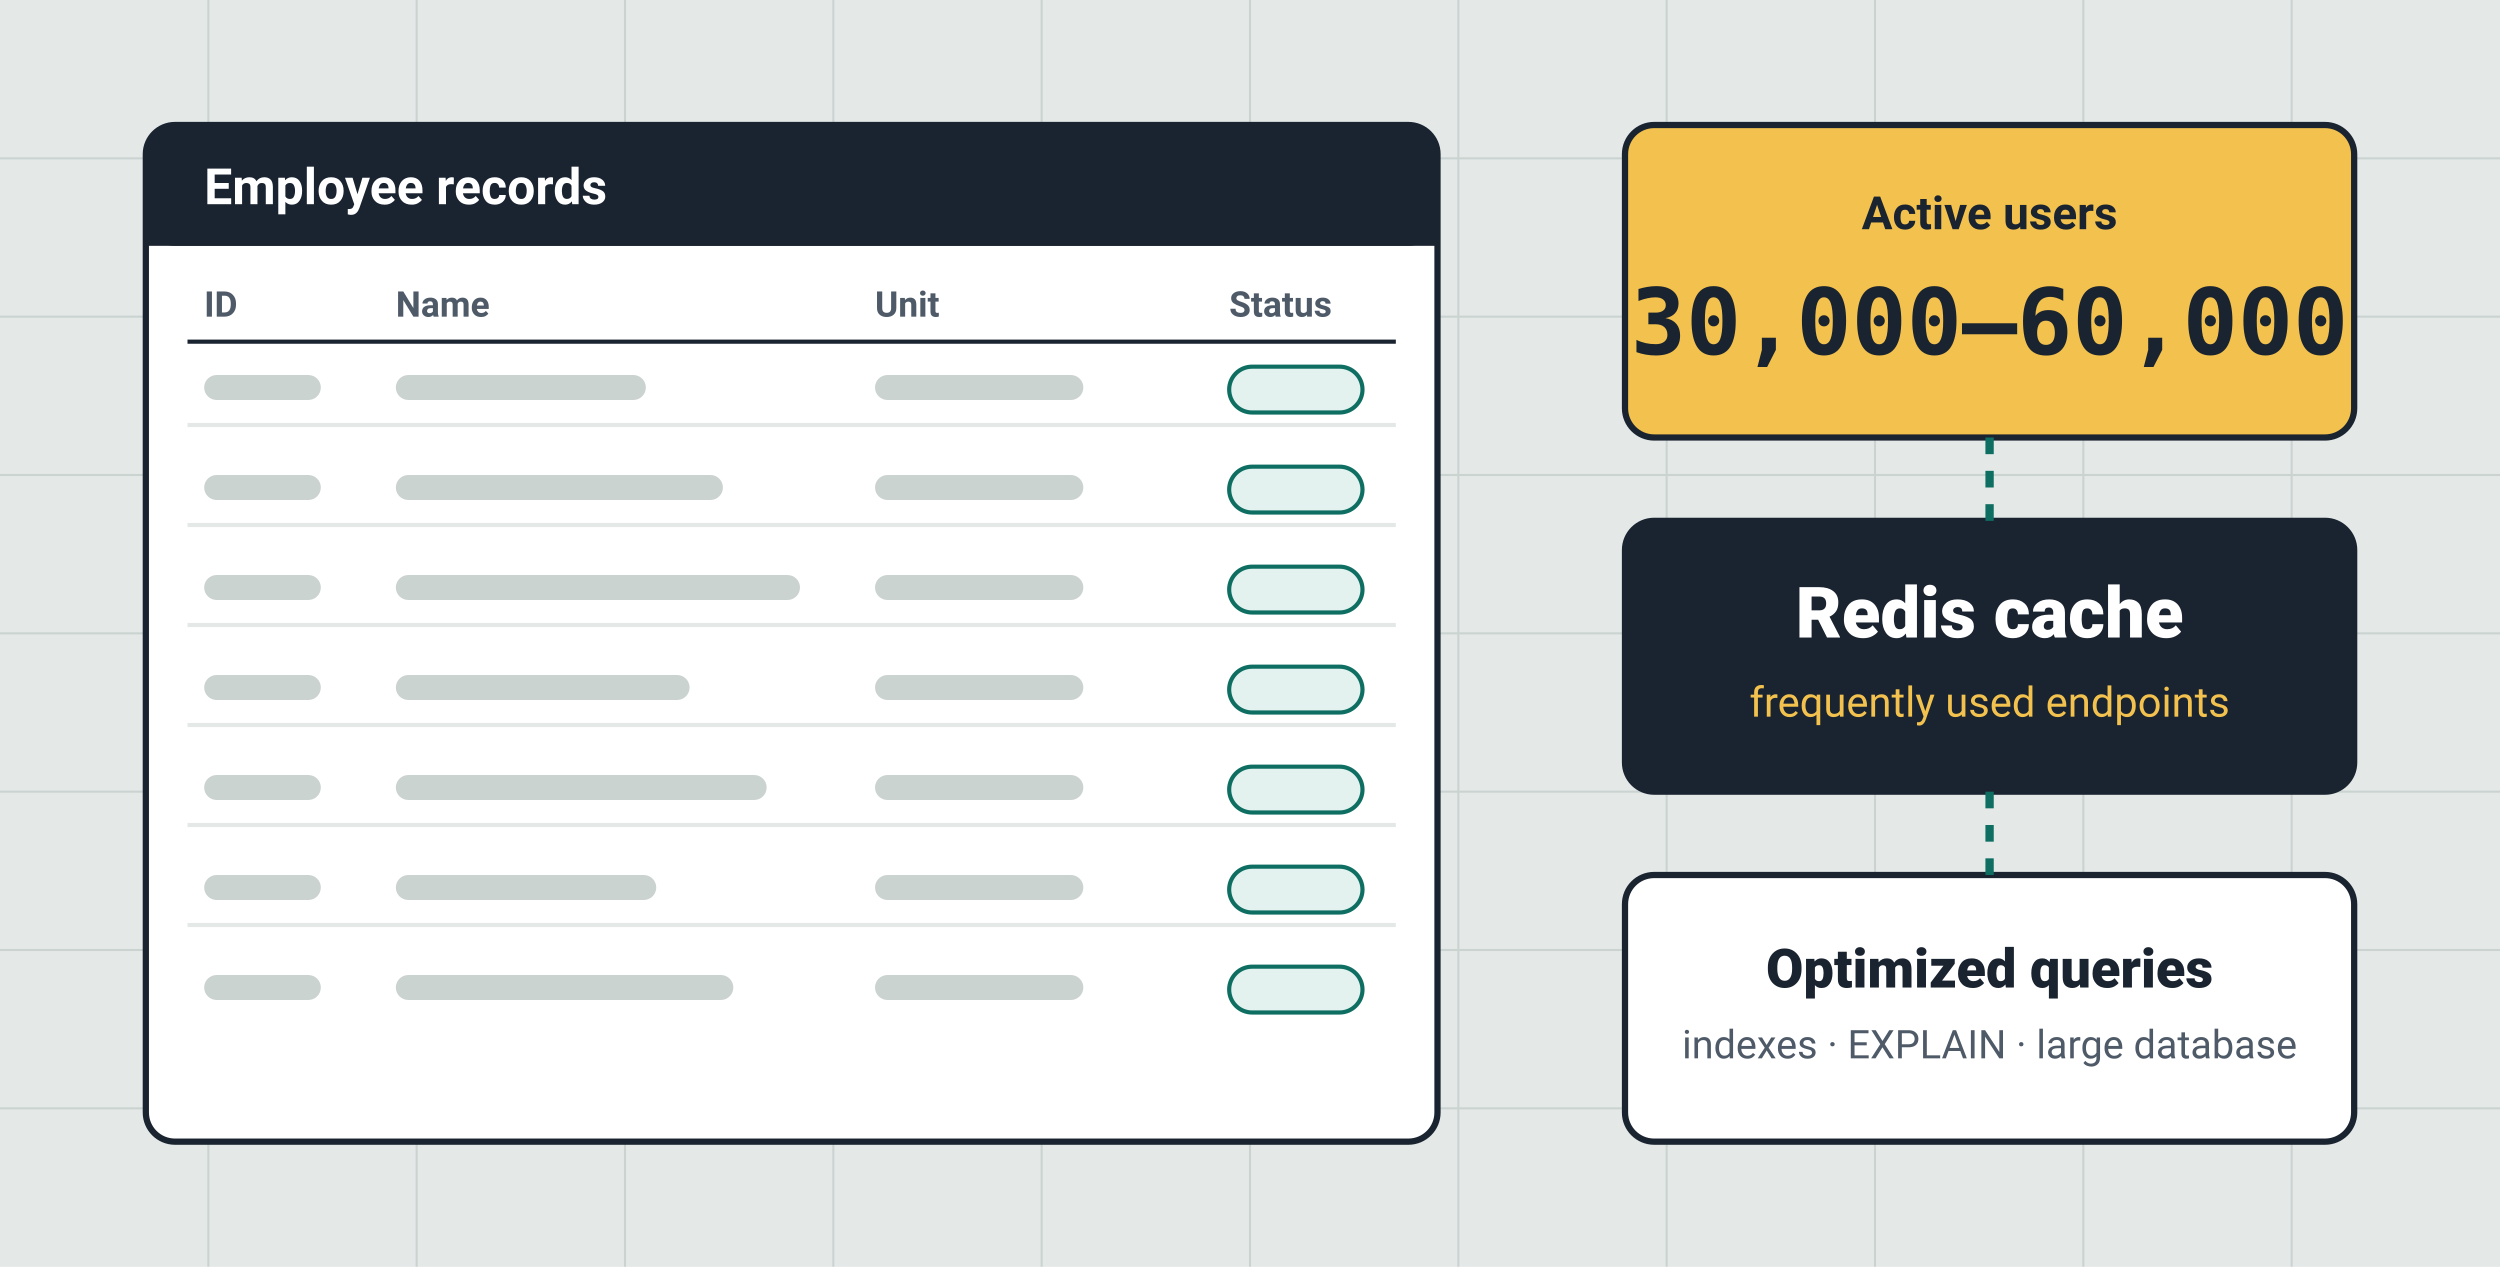
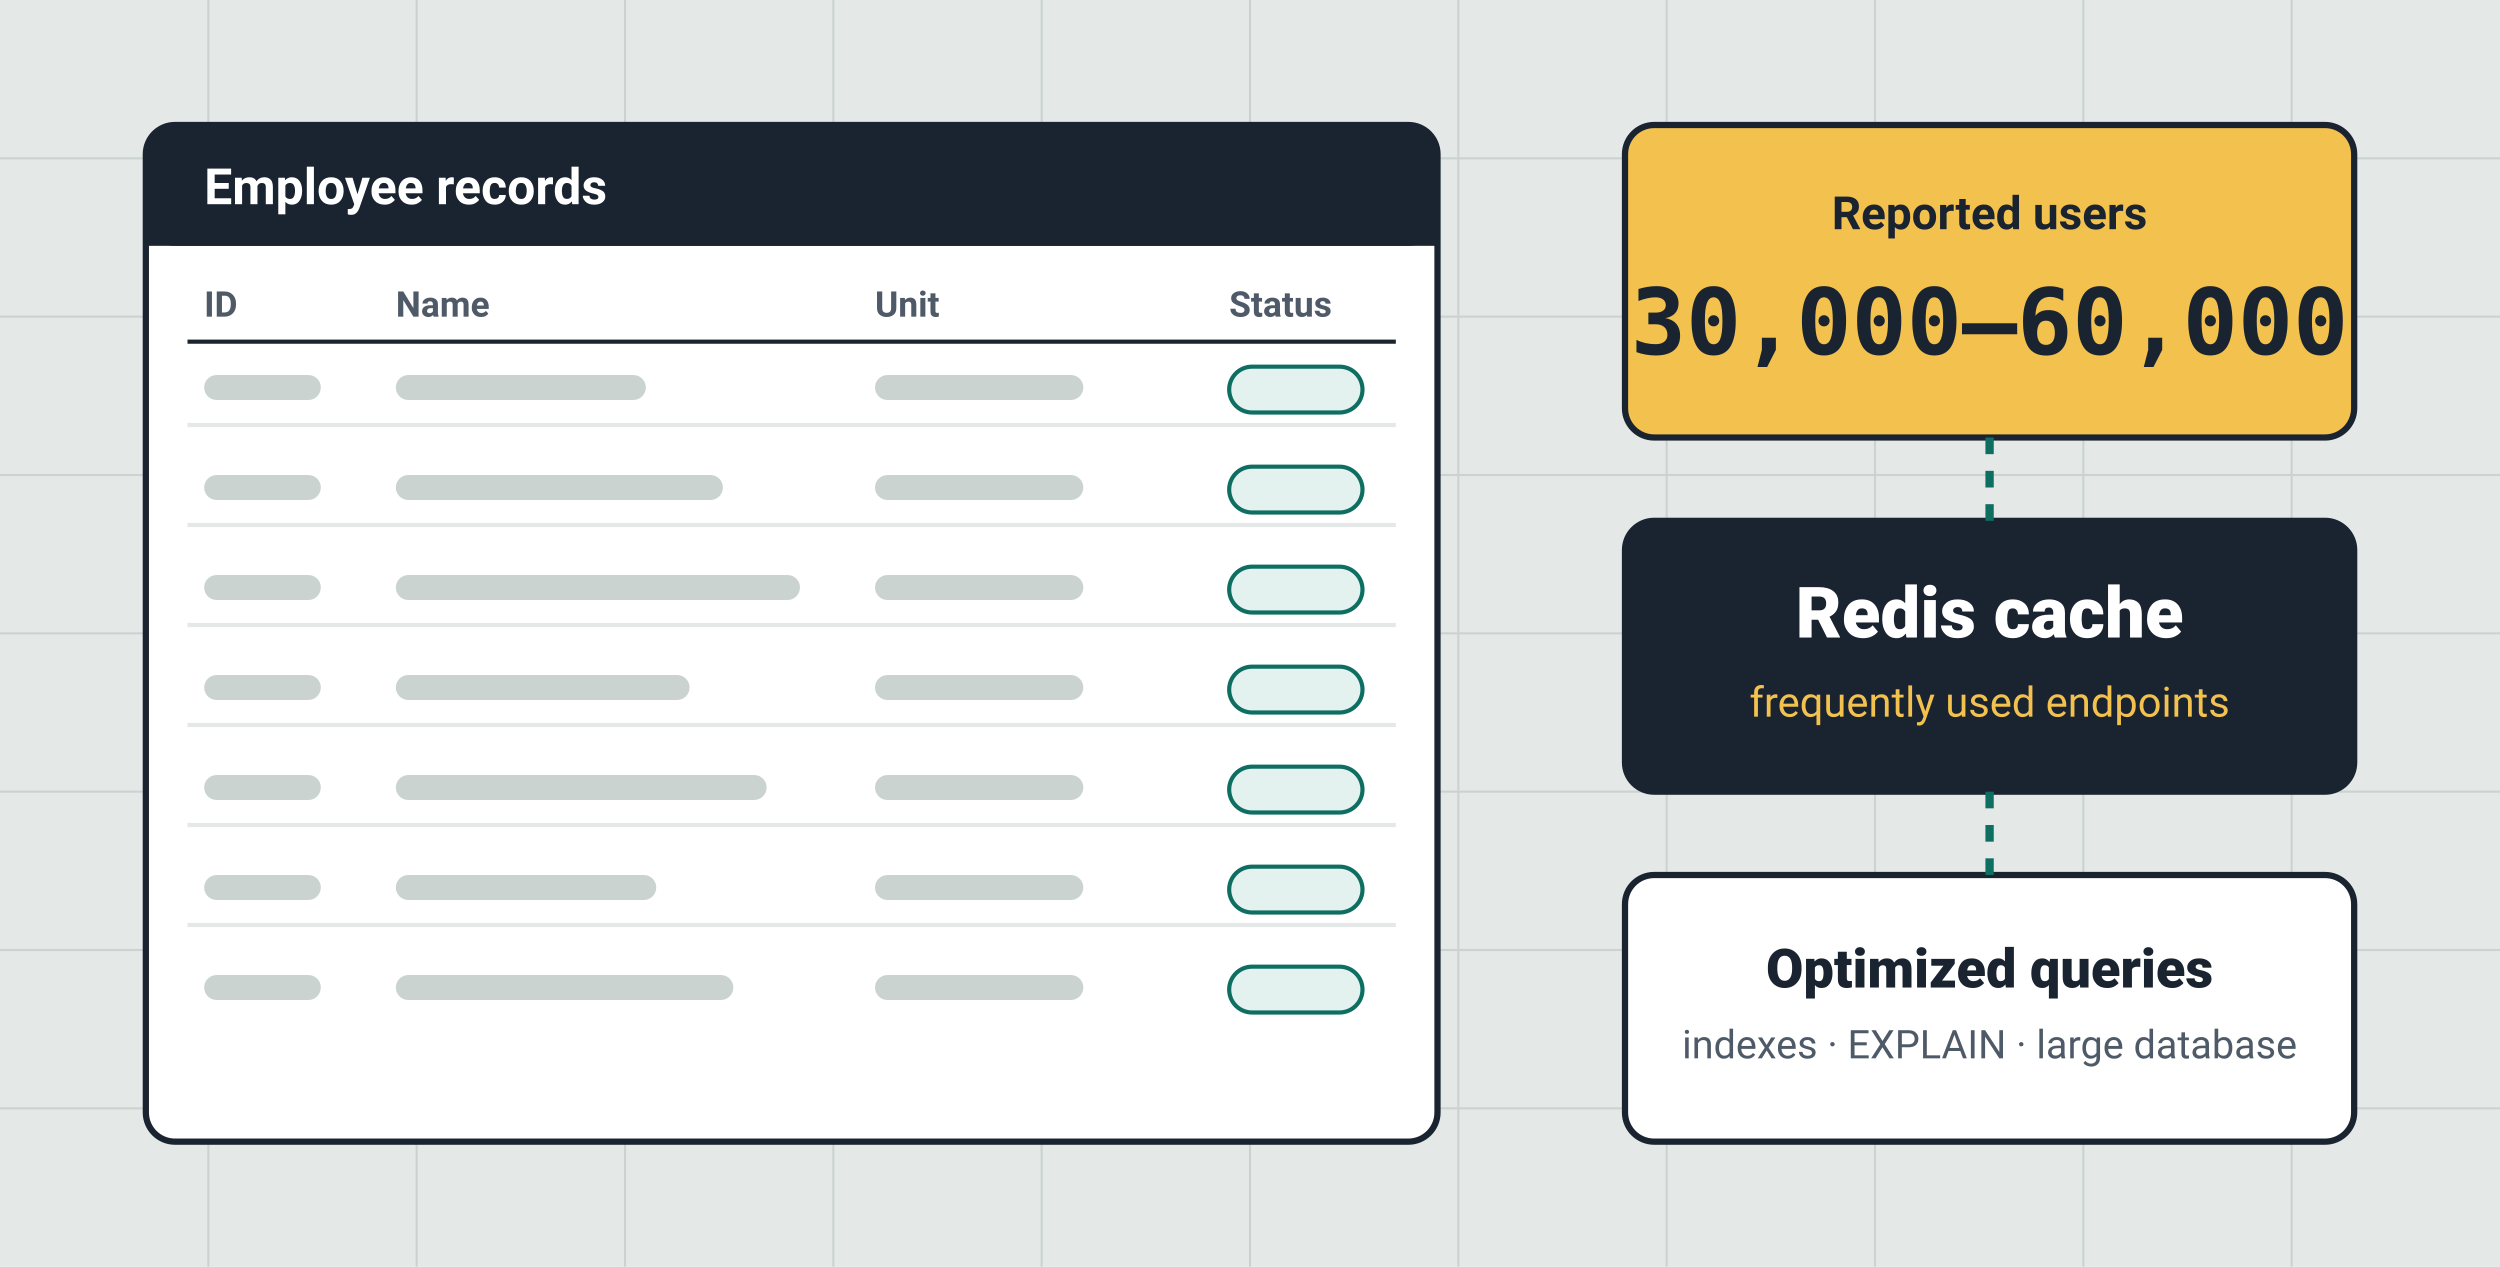
<svg xmlns="http://www.w3.org/2000/svg" viewBox="0 0 1200 608" role="img" font-family="system-ui,-apple-system,Segoe UI,Roboto,sans-serif">
  <rect width="1200" height="608" fill="#E4E9E8" />
  <g stroke="#CBD3D1" stroke-width="1">
    <path d="M0 76H1200M0 152H1200M0 228H1200M0 304H1200M0 380H1200M0 456H1200M0 532H1200M100 0V608M200 0V608M300 0V608M400 0V608M500 0V608M600 0V608M700 0V608M800 0V608M900 0V608M1000 0V608M1100 0V608" />
  </g>
  <rect x="70" y="60" width="620" height="488" rx="14" fill="#fff" stroke="#1A2330" stroke-width="3" />
  <rect x="70" y="60" width="620" height="58" rx="14" fill="#1A2330" />
  <rect x="70" y="90" width="620" height="28" fill="#1A2330" />
  <text x="98" y="98" font-size="24" font-weight="700" fill="#fff">Employee records</text>
  <g font-size="17" font-weight="700" fill="#4F5A68">
    <text x="98" y="152">ID</text>
    <text x="190" y="152">Name</text>
    <text x="420" y="152">Unit</text>
    <text x="590" y="152">Status</text>
  </g>
  <path d="M90 164H670" stroke="#1A2330" stroke-width="2" />
  <rect x="98" y="180" width="56" height="12" rx="6" fill="#CBD3D1" />
  <rect x="190" y="180" width="120" height="12" rx="6" fill="#CBD3D1" />
  <rect x="420" y="180" width="100" height="12" rx="6" fill="#CBD3D1" />
  <rect x="590" y="176" width="64" height="22" rx="11" fill="#E3F1EF" stroke="#0E6E62" stroke-width="2" />
  <path d="M90 204H670" stroke="#E4E9E8" stroke-width="2" />
  <rect x="98" y="228" width="56" height="12" rx="6" fill="#CBD3D1" />
  <rect x="190" y="228" width="157" height="12" rx="6" fill="#CBD3D1" />
  <rect x="420" y="228" width="100" height="12" rx="6" fill="#CBD3D1" />
  <rect x="590" y="224" width="64" height="22" rx="11" fill="#E3F1EF" stroke="#0E6E62" stroke-width="2" />
  <path d="M90 252H670" stroke="#E4E9E8" stroke-width="2" />
  <rect x="98" y="276" width="56" height="12" rx="6" fill="#CBD3D1" />
  <rect x="190" y="276" width="194" height="12" rx="6" fill="#CBD3D1" />
  <rect x="420" y="276" width="100" height="12" rx="6" fill="#CBD3D1" />
  <rect x="590" y="272" width="64" height="22" rx="11" fill="#E3F1EF" stroke="#0E6E62" stroke-width="2" />
  <path d="M90 300H670" stroke="#E4E9E8" stroke-width="2" />
  <rect x="98" y="324" width="56" height="12" rx="6" fill="#CBD3D1" />
  <rect x="190" y="324" width="141" height="12" rx="6" fill="#CBD3D1" />
  <rect x="420" y="324" width="100" height="12" rx="6" fill="#CBD3D1" />
  <rect x="590" y="320" width="64" height="22" rx="11" fill="#E3F1EF" stroke="#0E6E62" stroke-width="2" />
  <path d="M90 348H670" stroke="#E4E9E8" stroke-width="2" />
  <rect x="98" y="372" width="56" height="12" rx="6" fill="#CBD3D1" />
  <rect x="190" y="372" width="178" height="12" rx="6" fill="#CBD3D1" />
  <rect x="420" y="372" width="100" height="12" rx="6" fill="#CBD3D1" />
  <rect x="590" y="368" width="64" height="22" rx="11" fill="#E3F1EF" stroke="#0E6E62" stroke-width="2" />
  <path d="M90 396H670" stroke="#E4E9E8" stroke-width="2" />
  <rect x="98" y="420" width="56" height="12" rx="6" fill="#CBD3D1" />
  <rect x="190" y="420" width="125" height="12" rx="6" fill="#CBD3D1" />
  <rect x="420" y="420" width="100" height="12" rx="6" fill="#CBD3D1" />
  <rect x="590" y="416" width="64" height="22" rx="11" fill="#E3F1EF" stroke="#0E6E62" stroke-width="2" />
  <path d="M90 444H670" stroke="#E4E9E8" stroke-width="2" />
  <rect x="98" y="468" width="56" height="12" rx="6" fill="#CBD3D1" />
  <rect x="190" y="468" width="162" height="12" rx="6" fill="#CBD3D1" />
  <rect x="420" y="468" width="100" height="12" rx="6" fill="#CBD3D1" />
  <rect x="590" y="464" width="64" height="22" rx="11" fill="#E3F1EF" stroke="#0E6E62" stroke-width="2" />
  <g stroke="#1A2330" stroke-width="3">
    <rect x="780" y="60" width="350" height="150" rx="14" fill="#F2C14E" />
    <rect x="780" y="250" width="350" height="130" rx="14" fill="#1A2330" />
    <rect x="780" y="420" width="350" height="128" rx="14" fill="#fff" />
  </g>
-   <text x="955" y="110" font-size="22" font-weight="600" fill="#1A2330" text-anchor="middle">Active users</text>
+   <text x="955" y="110" font-size="22" font-weight="600" fill="#1A2330" text-anchor="middle">Reported users</text>
  <text x="955" y="170" font-size="44" font-weight="800" fill="#1A2330" text-anchor="middle" font-family="ui-monospace,Menlo,monospace">30,000–60,000</text>
  <text x="955" y="306" font-size="34" font-weight="800" fill="#fff" text-anchor="middle">Redis cache</text>
  <text x="955" y="344" font-size="20" fill="#F2C14E" text-anchor="middle">frequently used endpoints</text>
  <text x="955" y="474" font-size="26" font-weight="800" fill="#1A2330" text-anchor="middle">Optimized queries</text>
  <text x="955" y="508" font-size="19" fill="#4F5A68" text-anchor="middle">indexes · EXPLAIN · large database</text>
  <g stroke="#0E6E62" stroke-width="4" fill="none" stroke-dasharray="8 8">
    <path d="M955 210V250" />
    <path d="M955 380V420" />
  </g>
</svg>
